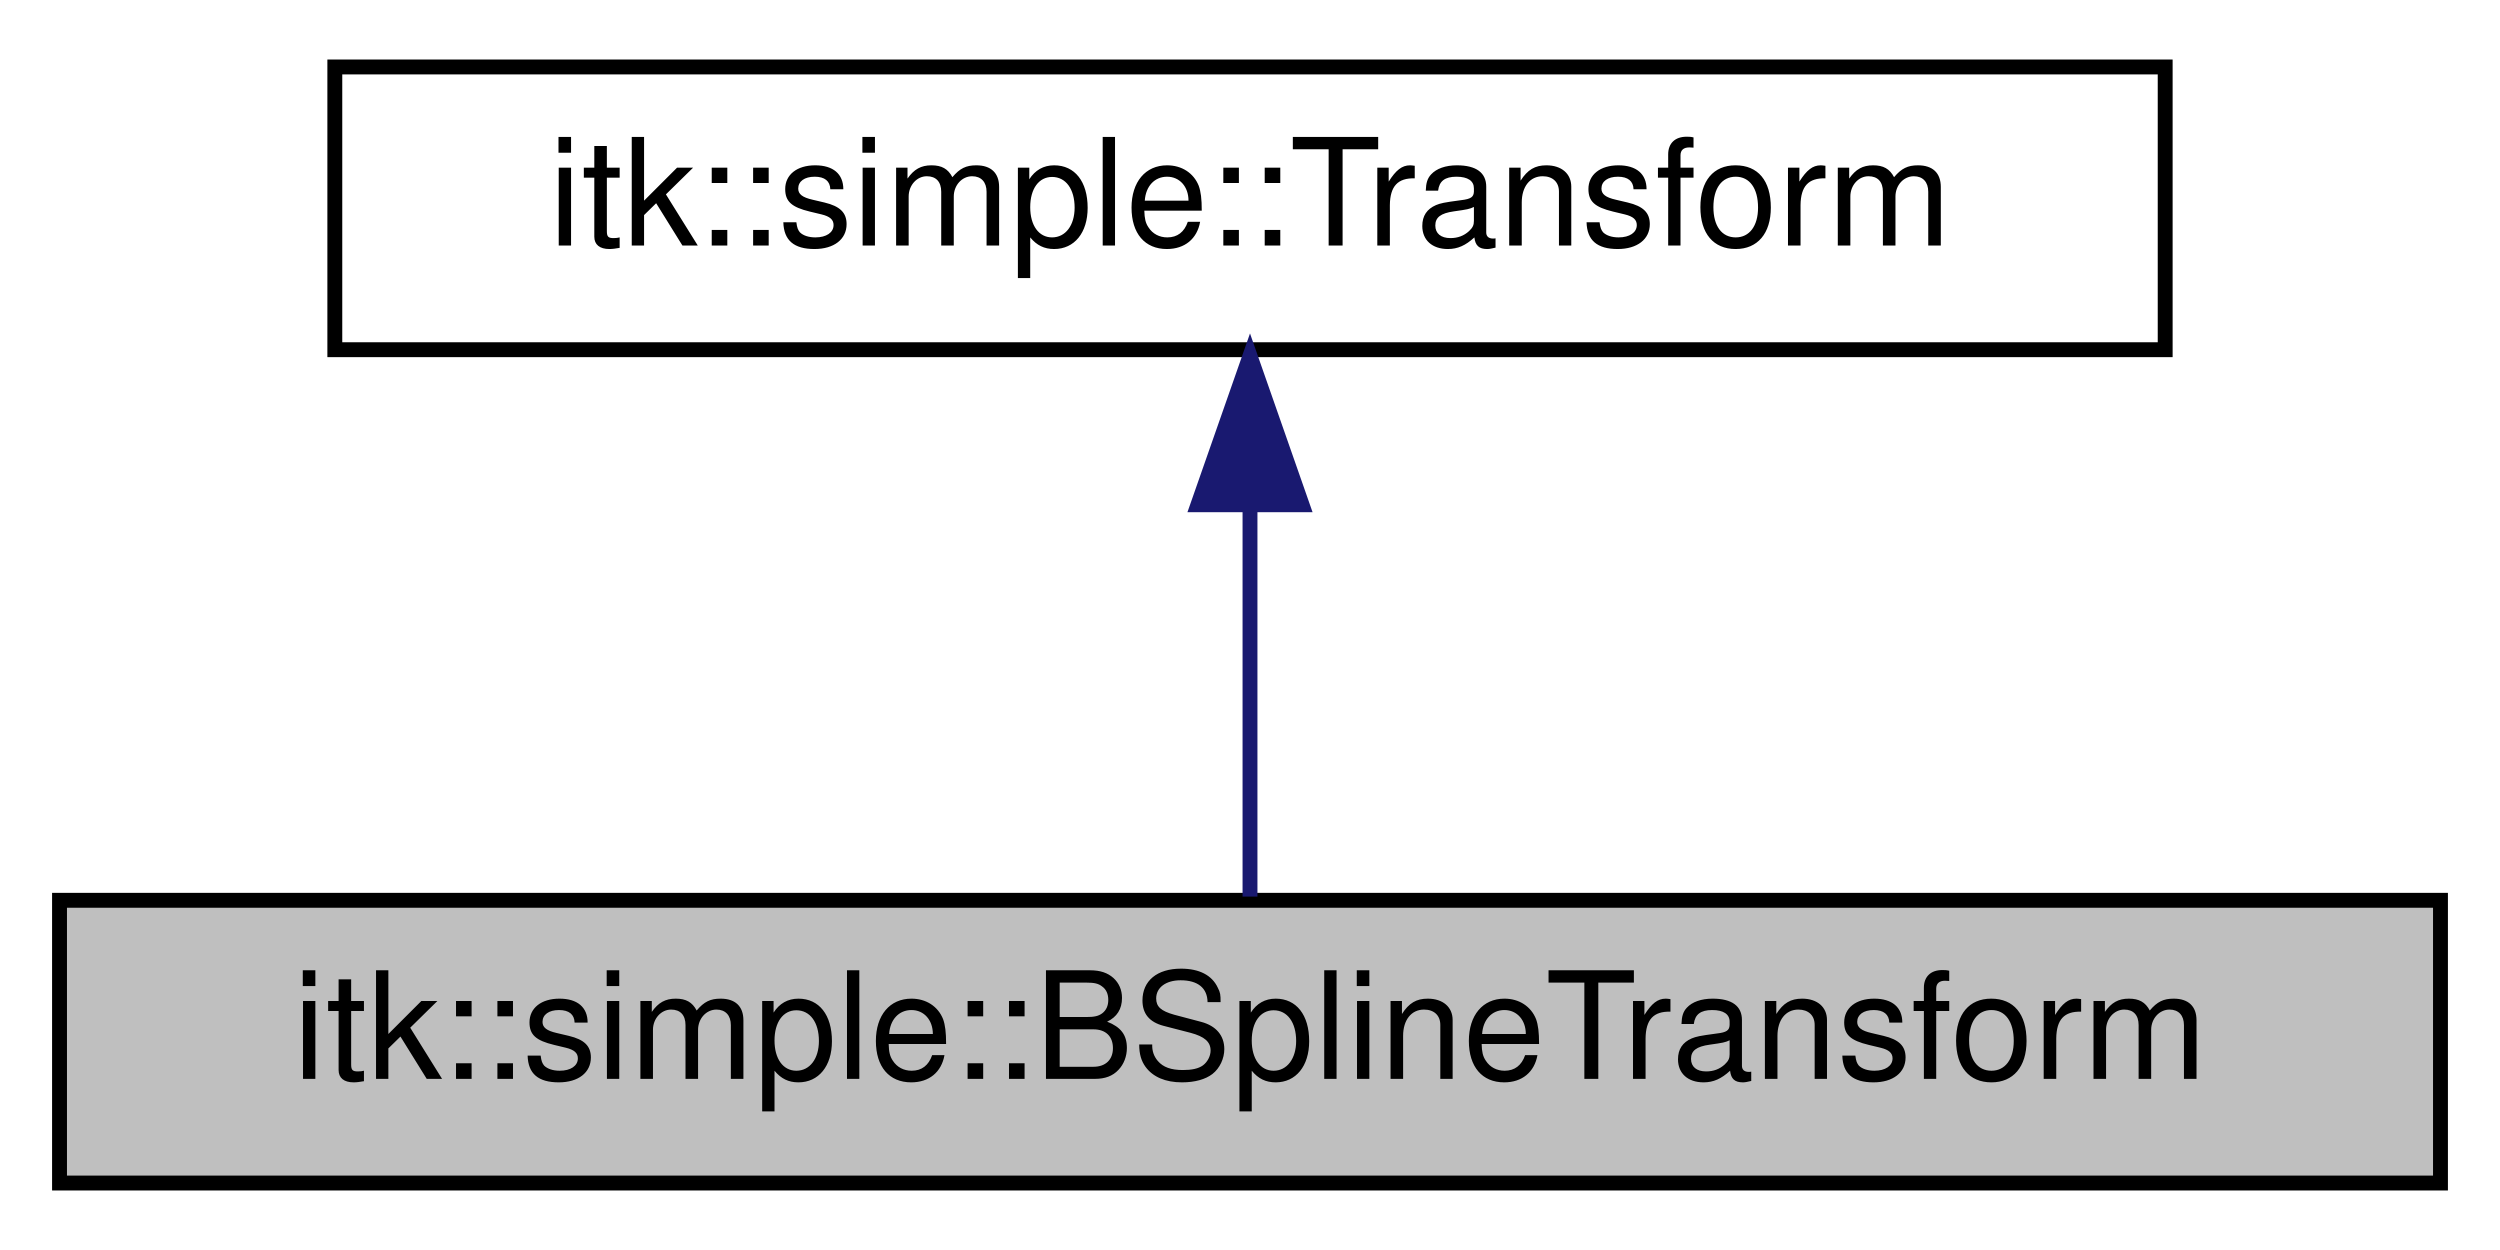
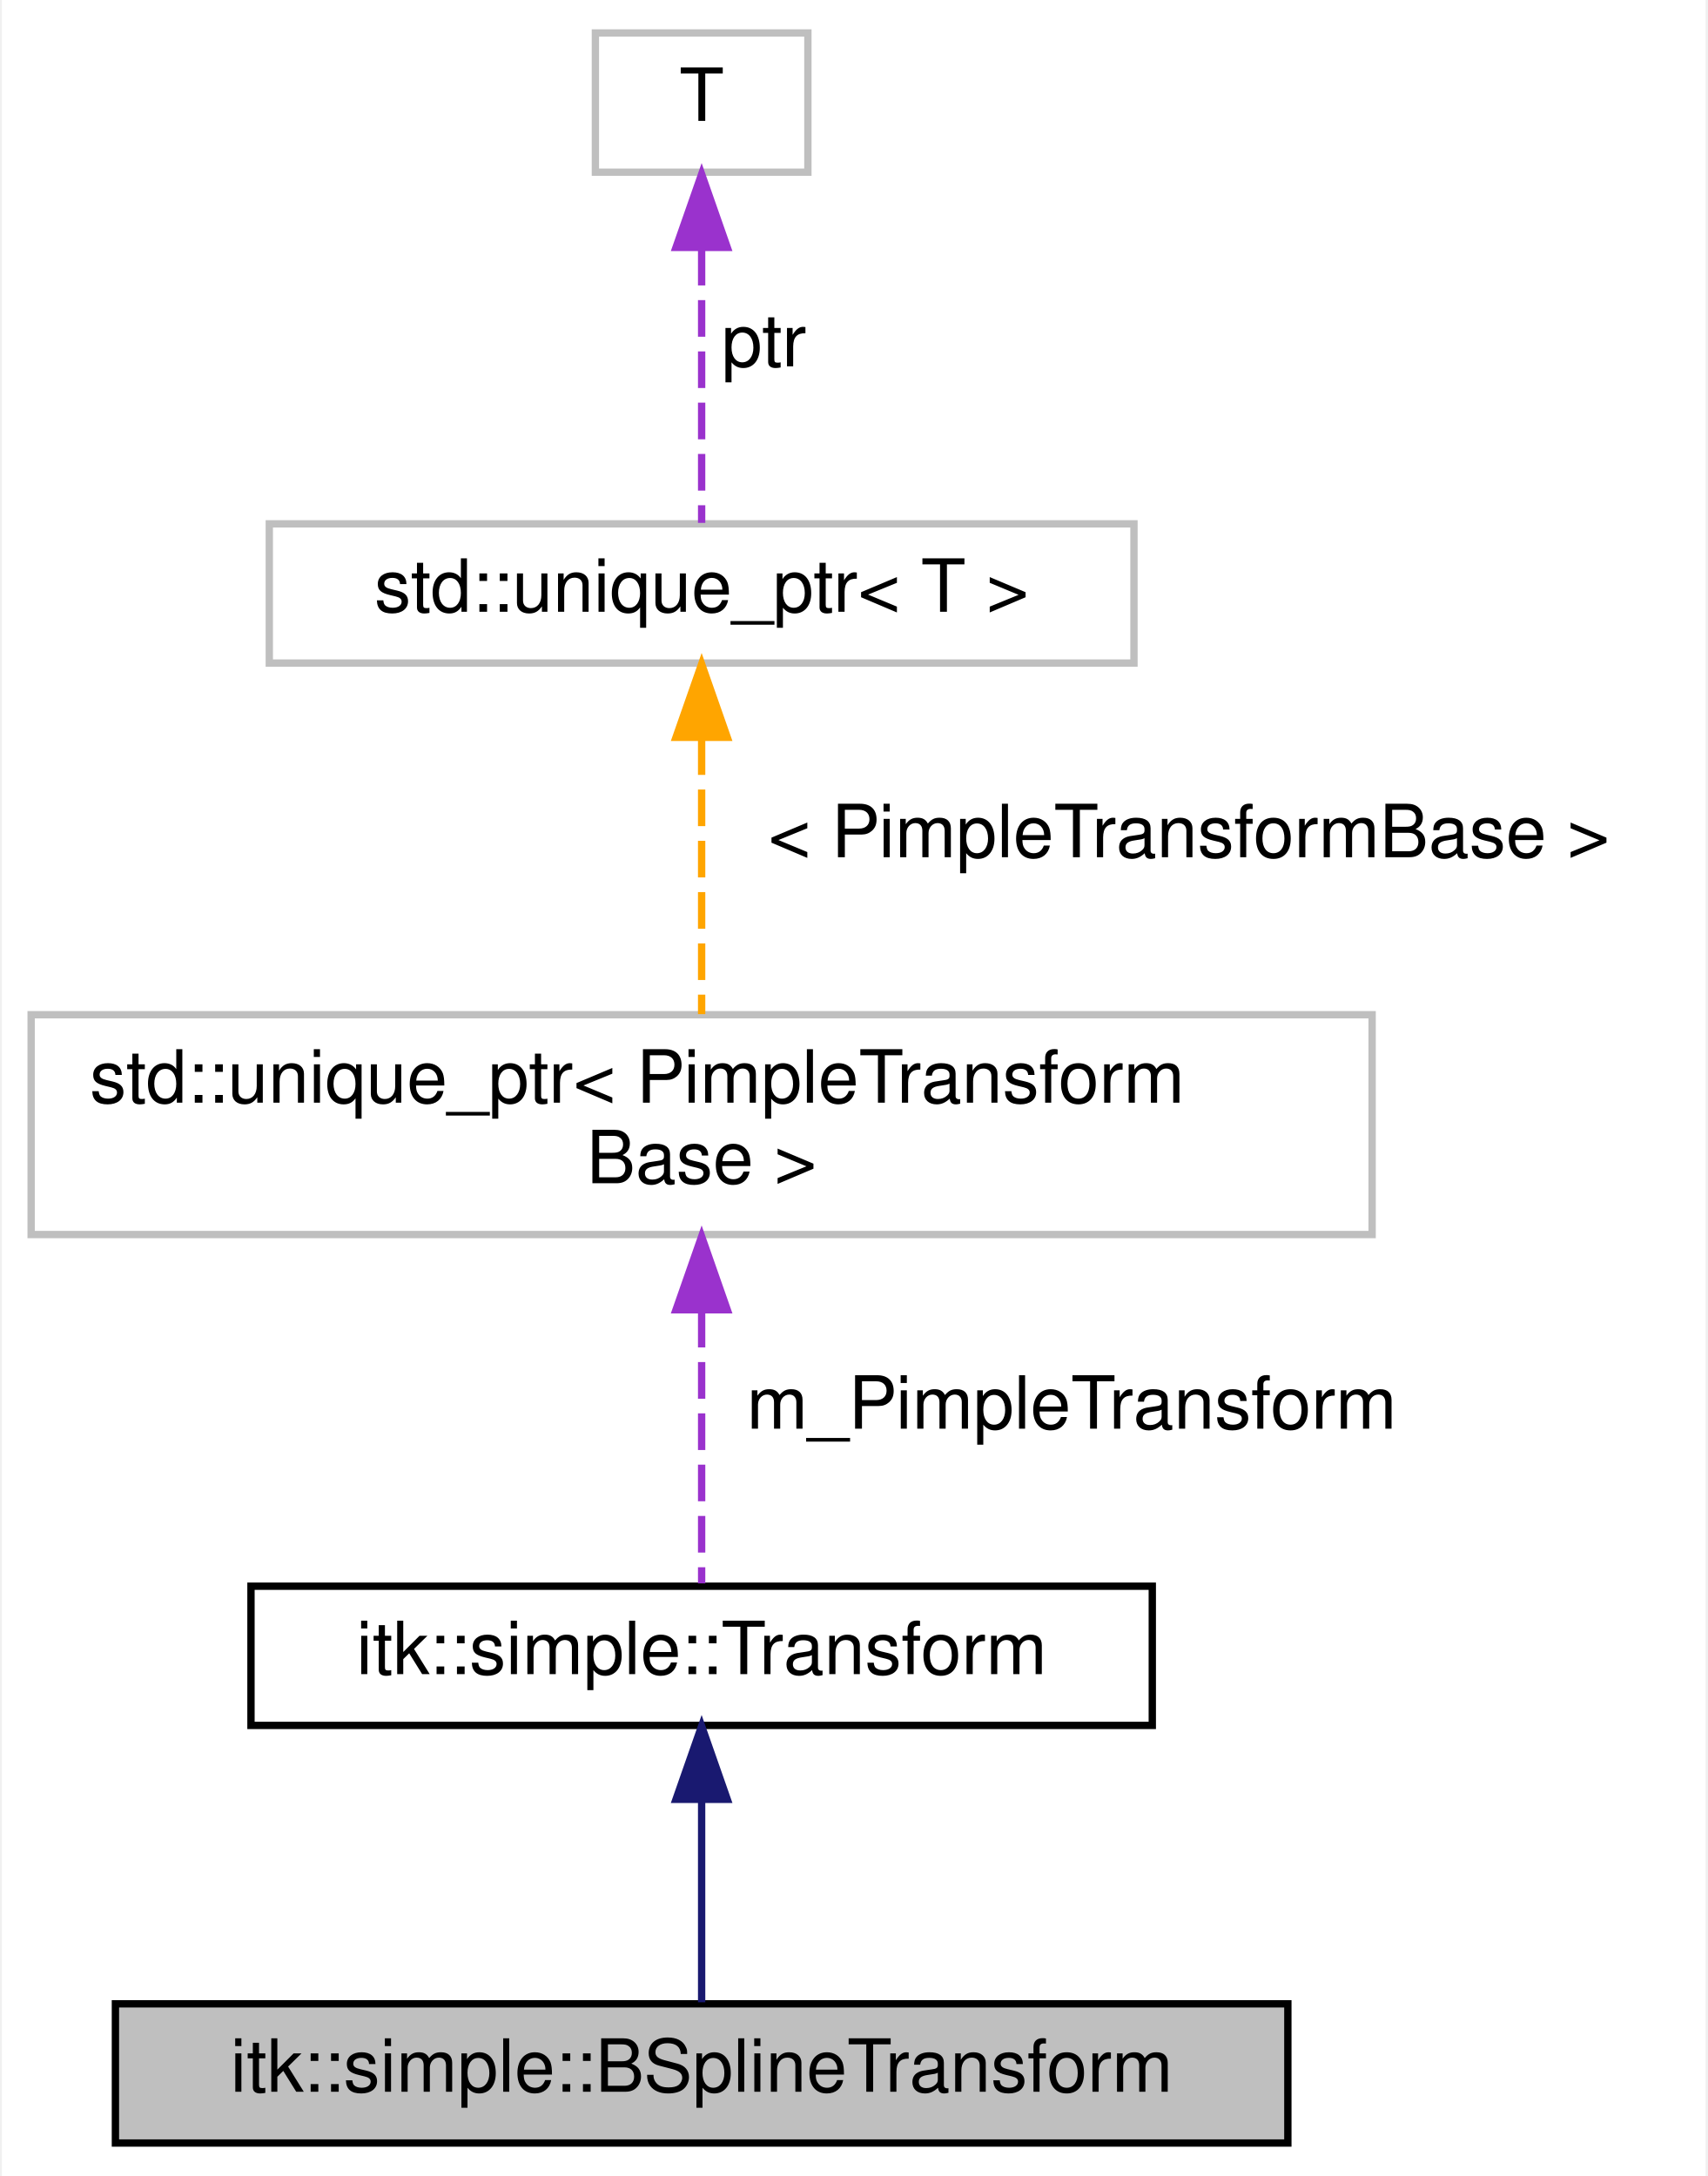
- <svg xmlns="http://www.w3.org/2000/svg" xmlns:xlink="http://www.w3.org/1999/xlink" width="168pt" height="84pt" viewBox="0.00 0.00 168.00 84.00">
-   <g id="graph0" class="graph" transform="scale(1 1) rotate(0) translate(4 80)">
-     <polygon fill="white" stroke="transparent" points="-4,4 -4,-80 164,-80 164,4 -4,4" />
+ <svg xmlns="http://www.w3.org/2000/svg" xmlns:xlink="http://www.w3.org/1999/xlink" width="233pt" height="297pt" viewBox="0.00 0.00 232.50 297.00">
+   <g id="graph0" class="graph" transform="scale(1 1) rotate(0) translate(4 293)">
+     <polygon fill="white" stroke="transparent" points="-4,4 -4,-293 228.5,-293 228.5,4 -4,4" />
    <g id="node1" class="node">
      <g id="a_node1">
        <a xlink:title="A deformable transform over a bounded spatial domain using a BSpline representation for a 2D or 3D co...">
-           <polygon fill="#bfbfbf" stroke="black" points="0,-0.5 0,-19.5 160,-19.5 160,-0.5 0,-0.5" />
-           <text text-anchor="middle" x="80" y="-7.5" font-family="Helvetica,sans-Serif" font-size="10.00">itk::simple::BSplineTransform</text>
+           <polygon fill="#bfbfbf" stroke="black" points="11.5,-0.5 11.5,-19.5 171.5,-19.5 171.5,-0.5 11.5,-0.5" />
+           <text text-anchor="middle" x="91.5" y="-7.5" font-family="Helvetica,sans-Serif" font-size="10.00">itk::simple::BSplineTransform</text>
        </a>
      </g>
    </g>
    <g id="node2" class="node">
      <g id="a_node2">
        <a xlink:href="classitk_1_1simple_1_1Transform.html" target="_top" xlink:title="A simplified wrapper around a variety of ITK transforms.">
-           <polygon fill="white" stroke="black" points="18.5,-56.5 18.5,-75.5 141.5,-75.5 141.5,-56.5 18.5,-56.5" />
-           <text text-anchor="middle" x="80" y="-63.5" font-family="Helvetica,sans-Serif" font-size="10.00">itk::simple::Transform</text>
+           <polygon fill="white" stroke="black" points="30,-57.5 30,-76.5 153,-76.5 153,-57.5 30,-57.5" />
+           <text text-anchor="middle" x="91.5" y="-64.5" font-family="Helvetica,sans-Serif" font-size="10.00">itk::simple::Transform</text>
        </a>
      </g>
    </g>
    <g id="edge1" class="edge">
-       <path fill="none" stroke="midnightblue" d="M80,-45.8C80,-36.91 80,-26.78 80,-19.75" />
-       <polygon fill="midnightblue" stroke="midnightblue" points="76.5,-46.08 80,-56.08 83.5,-46.08 76.5,-46.08" />
+       <path fill="none" stroke="midnightblue" d="M91.5,-47.12C91.5,-37.82 91.5,-27.06 91.5,-19.71" />
+       <polygon fill="midnightblue" stroke="midnightblue" points="88,-47.41 91.5,-57.41 95,-47.41 88,-47.41" />
+     </g>
+     <g id="node3" class="node">
+       <g id="a_node3">
+         <a xlink:title=" ">
+           <polygon fill="white" stroke="#bfbfbf" points="0,-124.5 0,-154.5 183,-154.5 183,-124.5 0,-124.5" />
+           <text text-anchor="start" x="8" y="-142.5" font-family="Helvetica,sans-Serif" font-size="10.00">std::unique_ptr&lt; PimpleTransform</text>
+           <text text-anchor="middle" x="91.5" y="-131.5" font-family="Helvetica,sans-Serif" font-size="10.00">Base &gt;</text>
+         </a>
+       </g>
+     </g>
+     <g id="edge2" class="edge">
+       <path fill="none" stroke="#9a32cd" stroke-dasharray="5,2" d="M91.5,-114.09C91.5,-101.21 91.5,-86.2 91.5,-76.89" />
+       <polygon fill="#9a32cd" stroke="#9a32cd" points="88,-114.23 91.5,-124.23 95,-114.23 88,-114.23" />
+       <text text-anchor="middle" x="142" y="-98" font-family="Helvetica,sans-Serif" font-size="10.00"> m_PimpleTransform</text>
+     </g>
+     <g id="node4" class="node">
+       <g id="a_node4">
+         <a xlink:title="STL class.">
+           <polygon fill="white" stroke="#bfbfbf" points="32.5,-202.5 32.5,-221.5 150.5,-221.5 150.5,-202.5 32.5,-202.5" />
+           <text text-anchor="middle" x="91.5" y="-209.5" font-family="Helvetica,sans-Serif" font-size="10.00">std::unique_ptr&lt; T &gt;</text>
+         </a>
+       </g>
+     </g>
+     <g id="edge3" class="edge">
+       <path fill="none" stroke="orange" stroke-dasharray="5,2" d="M91.5,-192.24C91.5,-180.41 91.5,-165.38 91.5,-154.58" />
+       <polygon fill="orange" stroke="orange" points="88,-192.36 91.5,-202.36 95,-192.36 88,-192.36" />
+       <text text-anchor="middle" x="158" y="-176" font-family="Helvetica,sans-Serif" font-size="10.00"> &lt; PimpleTransformBase &gt;</text>
+     </g>
+     <g id="node5" class="node">
+       <g id="a_node5">
+         <a xlink:title=" ">
+           <polygon fill="white" stroke="#bfbfbf" points="77,-269.5 77,-288.5 106,-288.5 106,-269.5 77,-269.5" />
+           <text text-anchor="middle" x="91.5" y="-276.5" font-family="Helvetica,sans-Serif" font-size="10.00">T</text>
+         </a>
+       </g>
+     </g>
+     <g id="edge4" class="edge">
+       <path fill="none" stroke="#9a32cd" stroke-dasharray="5,2" d="M91.5,-259.04C91.5,-246.67 91.5,-231.12 91.5,-221.63" />
+       <polygon fill="#9a32cd" stroke="#9a32cd" points="88,-259.23 91.5,-269.23 95,-259.23 88,-259.23" />
+       <text text-anchor="middle" x="100" y="-243" font-family="Helvetica,sans-Serif" font-size="10.00"> ptr</text>
    </g>
  </g>
</svg>
